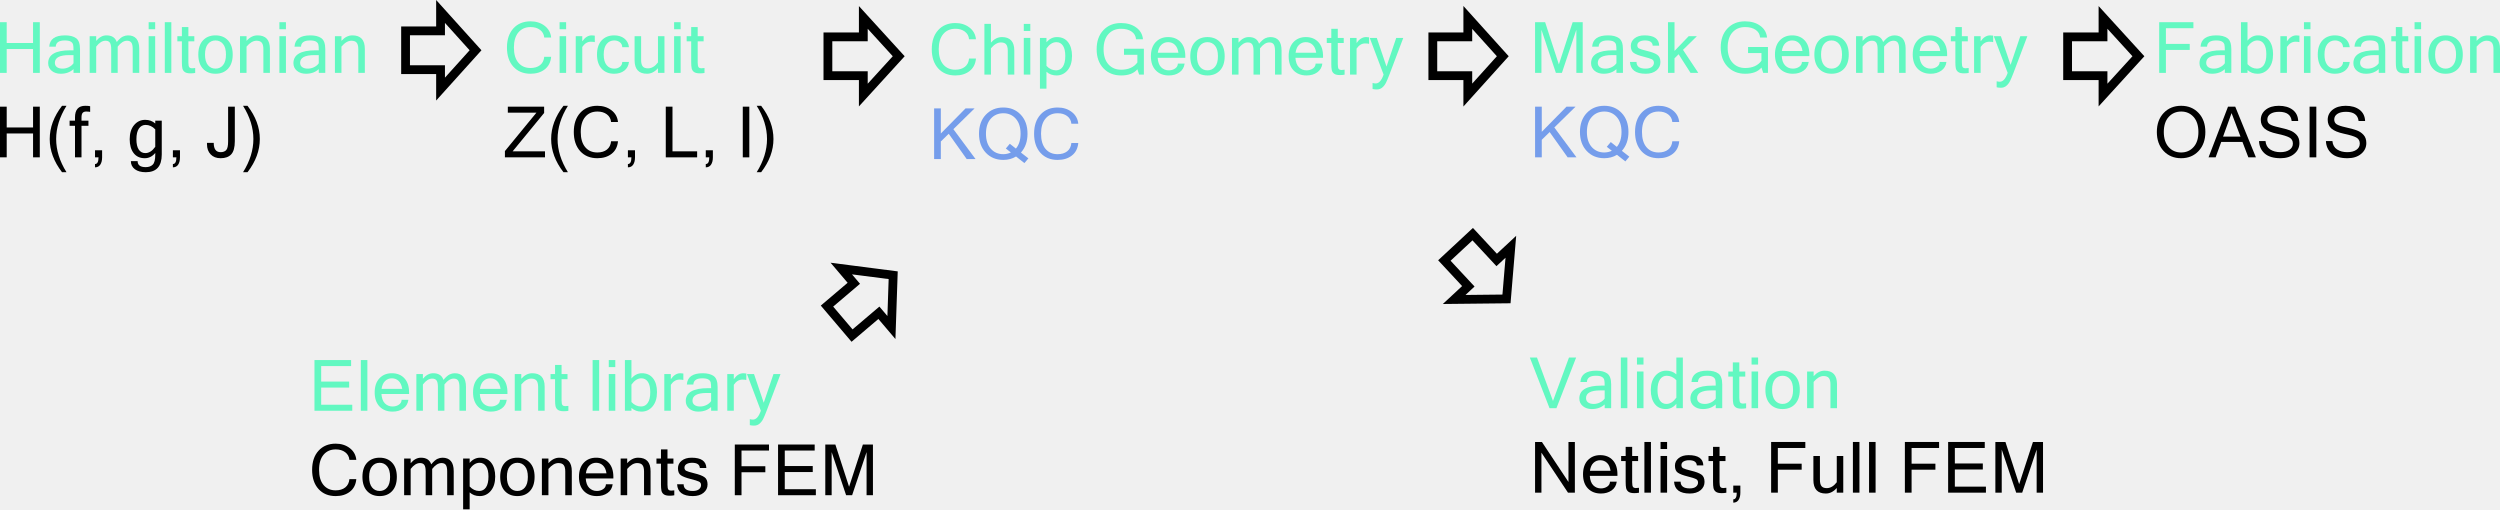
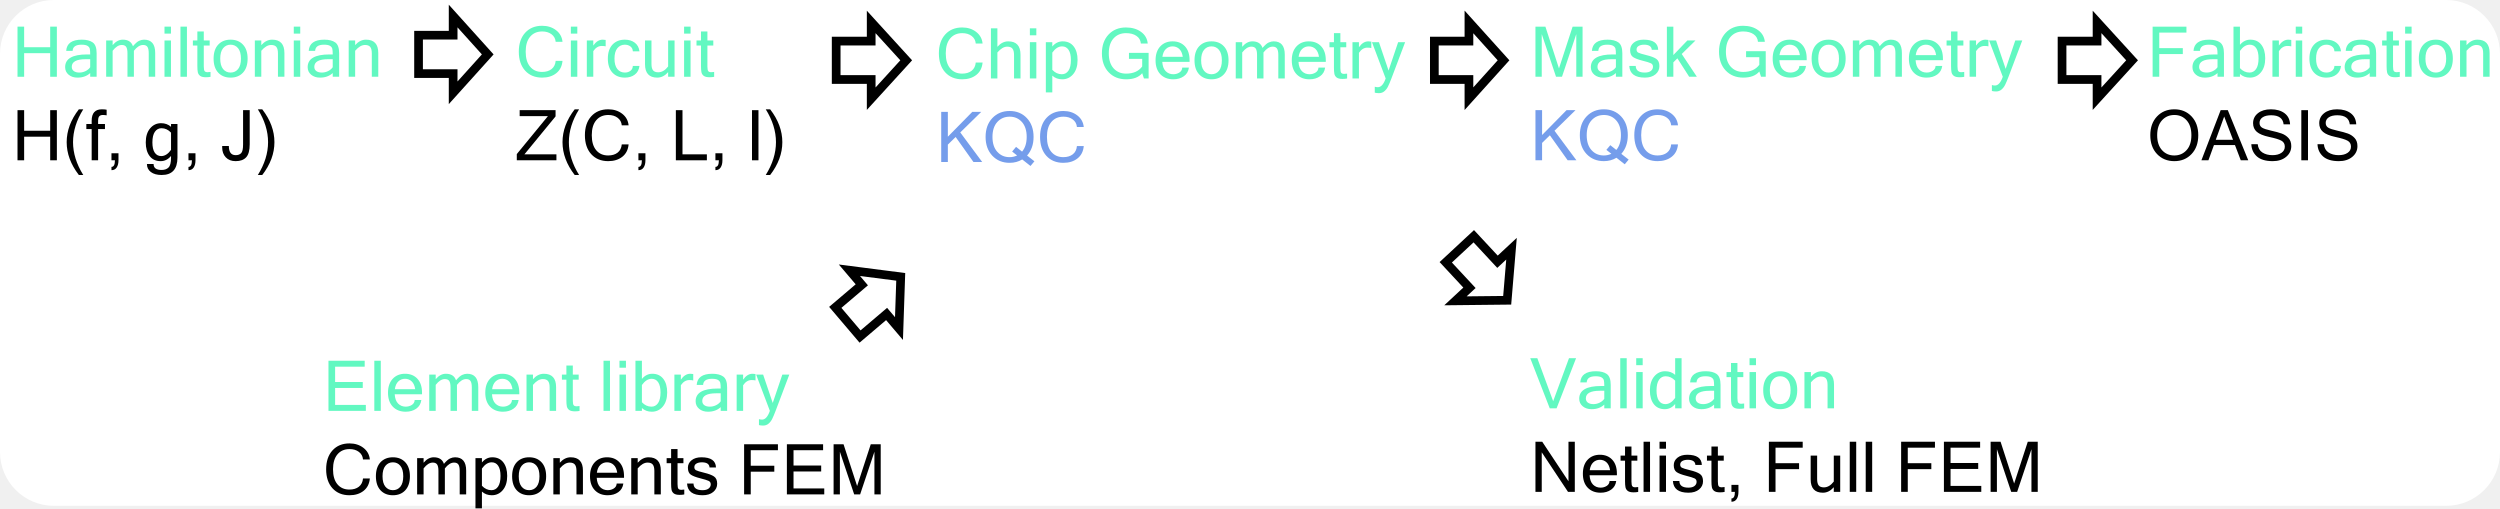
- <svg xmlns="http://www.w3.org/2000/svg" width="775.268mm" height="157.946mm" viewBox="0 0 775.268 157.946" version="1.1" id="svg5">
+ <svg xmlns="http://www.w3.org/2000/svg" width="784.013mm" height="159.417mm" viewBox="0 0 784.013 159.417" version="1.1" id="svg5">
  <defs id="defs2">
    <clipPath id="clip0">
      <rect x="697" y="993" width="3040" height="670" id="rect9" />
    </clipPath>
  </defs>
-   <g id="layer1" transform="translate(289.7356,-61.05921)">
+   <g id="layer1" transform="translate(295.2257,-59.58749)">
+     <rect style="fill:#ffffff;stroke:#ffffff;stroke-width:0.504" id="rect996" width="783.509" height="158.126" x="-294.974" y="59.839" ry="16.646" />
    <g style="overflow:hidden" id="g83" transform="matrix(0.2645833,0,0,0.2645833,-304.7233,55.35067)">
      <g clip-path="url(#clip0)" transform="translate(-697,-993)" id="g54">
        <g aria-label="HamiltonianH(f, g, J)CircuitZ(C, L, l)Chip GeometryKQCMask GeometryKQCFabricationOASISValidationNetlist, Full FEMElement libraryComponents FEM" transform="translate(747,1100)" id="text40" style="font-size:83px;font-family:'Microsoft Sans Serif', 'Microsoft Sans Serif_MSFontService', sans-serif;fill:#62f8c1">
          <path d="M 53.293,0 H 45.391 V -27.964 H 14.509 V 0 H 6.646 v -59.413 h 7.862 v 24.397 h 30.882 v -24.397 h 7.903 z" id="path85" />
          <path d="m 92.808,-11.307 v -9.524 H 87.58 q -16.616,0 -16.616,9.038 0,3.283 2.432,5.066 2.432,1.743 6.565,1.743 3.769,0 7.295,-1.702 3.526,-1.702 5.552,-4.62 z m 0,6.89 q -5.836,5.431 -15.036,5.431 -6.403,0 -10.537,-3.445 -4.134,-3.485 -4.134,-8.957 0,-15.076 25.978,-15.076 h 3.729 q 0,-4.62 -0.486,-6.687 -0.486,-2.107 -2.715,-3.485 -2.229,-1.378 -7.092,-1.378 -10.213,0 -10.537,7.295 h -7.619 q 0.851,-13.252 18.562,-13.252 8.268,0 12.888,3.283 4.62,3.283 4.62,12.888 V 0 h -7.619 z" id="path87" />
          <path d="m 169.85,0 h -7.66 v -27.802 q 0,-5.35 -1.54,-7.619 -1.54,-2.27 -5.147,-2.27 -5.552,0 -10.902,6.89 V 0 h -7.619 v -27.802 q 0,-5.35 -1.54,-7.619 -1.54,-2.27 -5.188,-2.27 -5.552,0 -10.861,6.89 V 0 h -7.66 v -43 h 7.66 v 5.471 q 5.431,-6.444 12.037,-6.444 9.443,0 12.037,7.781 4.296,-5.066 7.295,-6.403 2.999,-1.378 5.876,-1.378 13.212,0 13.212,15.846 z" id="path89" />
          <path d="m 188.533,0 h -7.66 v -43 h 7.66 z m 0,-51.146 h -7.66 v -8.268 h 7.66 z" id="path91" />
          <path d="m 207.459,0 h -7.66 v -59.413 h 7.66 z" id="path93" />
          <path d="m 235.423,0.081 q -2.513,0.486 -5.471,0.486 -4.701,0 -6.89,-1.662 -2.188,-1.702 -2.715,-4.336 -0.527,-2.634 -0.527,-7.173 v -24.397 h -5.309 v -5.998 h 5.309 V -53.699 h 7.619 v 10.699 h 6.971 v 5.998 h -6.971 v 24.803 q 0,4.417 1.094,5.633 1.135,1.175 3.08,1.175 1.986,0 3.81,-0.324 z" id="path95" />
          <path d="m 259.213,-43.972 q 9.2,0 14.671,5.876 5.512,5.876 5.512,16.616 0,10.699 -5.512,16.616 -5.471,5.876 -14.671,5.876 -9.159,0 -14.671,-5.876 -5.471,-5.917 -5.471,-16.616 0,-10.74 5.471,-16.616 5.512,-5.876 14.671,-5.876 z m 0,38.987 q 5.471,0 8.875,-4.134 3.404,-4.174 3.404,-12.361 0,-8.227 -3.404,-12.361 -3.404,-4.174 -8.875,-4.174 -5.471,0 -8.875,4.174 -3.404,4.134 -3.404,12.361 0,8.187 3.404,12.361 3.404,4.134 8.875,4.134 z" id="path97" />
          <path d="m 295.606,-37.528 q 5.714,-6.444 12.847,-6.444 14.549,0 14.549,15.846 V 0 h -7.66 v -27.802 q 0,-5.269 -1.905,-7.579 -1.864,-2.31 -6.16,-2.31 -5.836,0 -11.672,6.89 V 0 h -7.66 v -43 h 7.66 z" id="path99" />
          <path d="m 341.767,0 h -7.66 v -43 h 7.66 z m 0,-51.146 h -7.66 v -8.268 h 7.66 z" id="path101" />
          <path d="m 380.268,-11.307 v -9.524 h -5.228 q -16.616,0 -16.616,9.038 0,3.283 2.432,5.066 2.432,1.743 6.565,1.743 3.769,0 7.295,-1.702 3.526,-1.702 5.552,-4.62 z m 0,6.89 q -5.836,5.431 -15.036,5.431 -6.403,0 -10.537,-3.445 -4.134,-3.485 -4.134,-8.957 0,-15.076 25.978,-15.076 h 3.729 q 0,-4.62 -0.486,-6.687 -0.486,-2.107 -2.715,-3.485 -2.229,-1.378 -7.092,-1.378 -10.213,0 -10.537,7.295 h -7.619 q 0.851,-13.252 18.562,-13.252 8.268,0 12.888,3.283 4.62,3.283 4.62,12.888 V 0 h -7.619 z" id="path103" />
          <path d="m 406.854,-37.528 q 5.714,-6.444 12.847,-6.444 14.549,0 14.549,15.846 V 0 h -7.66 v -27.802 q 0,-5.269 -1.905,-7.579 -1.864,-2.31 -6.16,-2.31 -5.836,0 -11.672,6.89 V 0 h -7.66 v -43 h 7.66 z" id="path105" />
          <path d="M 53.293,99 H 45.391 V 71.036 H 14.509 V 99 H 6.646 V 39.587 H 14.509 V 63.984 H 45.391 V 39.587 h 7.903 z" style="fill:#000000" id="path107" />
          <path d="M 84.581,116.427 H 79.353 Q 64.925,97.703 64.925,77.521 q 0,-20.223 14.428,-38.947 h 5.228 q -12.118,19.413 -12.118,38.947 0,19.494 12.118,38.906 z" style="fill:#000000" id="path109" />
          <path d="M 102.169,61.999 V 99 H 94.55 V 61.999 h -6.322 v -5.998 h 6.322 v -3.81 q 0,-13.617 12.037,-13.617 3.688,0 5.714,0.486 v 6.646 q -2.27,-0.405 -4.62,-0.405 -2.796,0 -4.174,1.581 -1.337,1.54 -1.337,5.39 v 3.729 h 8.146 v 5.998 z" style="fill:#000000" id="path111" />
          <path d="m 126.324,99 q 0,5.309 -2.107,8.511 -2.107,3.202 -6.201,3.202 v -3.891 q 4.093,0 4.093,-7.822 h -4.093 v -8.308 h 8.308 z" style="fill:#000000" id="path113" />
          <path d="M 133.7,99 Z" style="fill:#000000" id="path115" />
          <path d="m 196.233,95.677 q 0,20.75 -18.724,20.75 -8.105,0 -12.807,-3.526 -4.661,-3.526 -4.661,-9.483 h 7.903 q 0,7.052 9.483,7.052 5.35,0 8.268,-2.958 2.918,-2.918 2.918,-11.51 v -2.148 q -5.106,6.16 -12.28,6.16 -8.43,0 -13.05,-5.998 -4.62,-5.998 -4.62,-16.17 0,-10.537 5.147,-16.657 5.188,-6.16 13.009,-6.16 6.971,0 11.793,4.296 v -3.323 h 7.619 z M 188.614,86.639 V 66.213 q -4.944,-5.228 -11.307,-5.228 -4.904,0 -7.862,4.255 -2.918,4.215 -2.918,12.604 0,7.943 2.756,12.077 2.796,4.093 7.7,4.093 6.403,0 11.631,-7.376 z" style="fill:#000000" id="path117" />
          <path d="m 217.591,99 q 0,5.309 -2.107,8.511 -2.107,3.202 -6.201,3.202 v -3.891 q 4.093,0 4.093,-7.822 h -4.093 v -8.308 h 8.308 z" style="fill:#000000" id="path119" />
          <path d="M 224.967,99 Z" style="fill:#000000" id="path121" />
          <path d="m 281.868,79.993 q 0,10.902 -4.215,15.481 -4.215,4.539 -12.442,4.539 -7.376,0 -11.672,-4.499 -4.296,-4.499 -4.296,-11.875 V 82.06 h 7.903 q 0,10.861 8.065,10.861 4.255,0 6.525,-2.391 2.27,-2.391 2.27,-10.132 V 39.587 h 7.862 z" style="fill:#000000" id="path123" />
          <path d="m 296.741,38.574 q 14.428,18.724 14.428,38.947 0,20.183 -14.428,38.906 h -5.228 q 12.118,-19.413 12.118,-38.906 0,-19.534 -12.118,-38.947 z" style="fill:#000000" id="path125" />
          <path d="m 628.472,1.013 q -12.604,0 -20.142,-8.268 -7.498,-8.308 -7.498,-22.452 0,-14.144 7.498,-22.412 7.538,-8.308 20.142,-8.308 9.686,0 16.495,5.228 6.809,5.228 7.66,13.779 h -8.105 q -0.486,-5.633 -4.904,-8.957 -4.377,-3.323 -11.064,-3.323 -9.038,0 -14.306,6.241 -5.269,6.201 -5.269,17.751 0,11.51 5.228,17.751 5.228,6.241 14.185,6.241 6.971,0 11.267,-3.404 4.296,-3.404 4.863,-9.727 h 8.105 q -0.851,9.483 -7.457,14.671 -6.606,5.188 -16.697,5.188 z" id="path127" />
          <path d="m 670.175,0 h -7.66 v -43 h 7.66 z m 0,-51.146 h -7.66 v -8.268 h 7.66 z" id="path129" />
          <path d="m 703.772,-36.029 q -1.621,-0.486 -4.661,-0.486 -5.836,0 -10.01,6.12 V 0 h -7.66 v -43 h 7.66 v 5.998 q 4.823,-6.971 11.186,-6.971 1.621,0 3.485,0.324 z" id="path131" />
          <path d="m 726.508,1.013 q -9.159,0 -14.671,-5.876 -5.471,-5.917 -5.471,-16.616 0,-10.74 5.471,-16.616 5.512,-5.876 14.671,-5.876 7.052,0 11.753,3.566 4.742,3.566 5.593,10.294 h -7.862 q -0.162,-3.85 -2.918,-5.876 -2.715,-2.026 -6.565,-2.026 -5.471,0 -8.875,4.174 -3.404,4.134 -3.404,12.361 0,8.187 3.404,12.361 3.404,4.134 8.875,4.134 3.85,0 6.565,-2.026 2.756,-2.026 2.918,-5.836 h 7.862 q -0.851,6.728 -5.593,10.294 -4.701,3.566 -11.753,3.566 z" id="path133" />
          <path d="m 777.816,-5.471 q -5.714,6.484 -12.847,6.484 -14.549,0 -14.549,-15.887 v -28.126 h 7.66 v 27.802 q 0,5.269 1.864,7.579 1.864,2.31 6.16,2.31 6.403,0 11.712,-6.89 v -30.801 h 7.619 V 0 h -7.619 z" id="path135" />
          <path d="m 804.401,0 h -7.66 v -43 h 7.66 z m 0,-51.146 h -7.66 v -8.268 h 7.66 z" id="path137" />
          <path d="m 832.365,0.081 q -2.513,0.486 -5.471,0.486 -4.701,0 -6.89,-1.662 -2.188,-1.702 -2.715,-4.336 -0.527,-2.634 -0.527,-7.173 v -24.397 h -5.309 v -5.998 h 5.309 V -53.699 h 7.619 v 10.699 h 6.971 v 5.998 h -6.971 v 24.803 q 0,4.417 1.094,5.633 1.135,1.175 3.08,1.175 1.986,0 3.81,-0.324 z" id="path139" />
          <path d="m 645.413,99 h -46.971 v -7.376 l 36.92,-44.985 h -33.516 v -7.052 h 42.554 v 7.376 l -36.92,44.985 h 37.934 z" style="fill:#000000" id="path141" />
          <path d="m 672.282,116.427 h -5.228 q -14.428,-18.724 -14.428,-38.906 0,-20.223 14.428,-38.947 h 5.228 q -12.118,19.413 -12.118,38.947 0,19.494 12.118,38.906 z" style="fill:#000000" id="path143" />
          <path d="m 706.812,100.013 q -12.604,0 -20.142,-8.268 Q 679.172,83.438 679.172,69.293 q 0,-14.144 7.498,-22.412 7.538,-8.308 20.142,-8.308 9.686,0 16.495,5.228 6.809,5.228 7.66,13.779 h -8.105 q -0.486,-5.633 -4.904,-8.957 -4.377,-3.323 -11.064,-3.323 -9.038,0 -14.306,6.241 -5.269,6.201 -5.269,17.751 0,11.51 5.228,17.751 5.228,6.241 14.185,6.241 6.971,0 11.267,-3.404 4.296,-3.404 4.863,-9.727 h 8.105 q -0.851,9.483 -7.457,14.671 -6.606,5.187 -16.697,5.187 z" style="fill:#000000" id="path145" />
          <path d="m 750.905,99 q 0,5.309 -2.107,8.511 -2.107,3.202 -6.201,3.202 v -3.891 q 4.093,0 4.093,-7.822 h -4.093 v -8.308 h 8.308 z" style="fill:#000000" id="path147" />
          <path d="M 758.281,99 Z" style="fill:#000000" id="path149" />
          <path d="m 823.733,99 h -36.758 V 39.587 h 7.862 v 52.361 h 28.896 z" style="fill:#000000" id="path151" />
          <path d="m 842.173,99 q 0,5.309 -2.107,8.511 -2.107,3.202 -6.201,3.202 v -3.891 q 4.093,0 4.093,-7.822 h -4.093 v -8.308 h 8.308 z" style="fill:#000000" id="path153" />
          <path d="M 849.549,99 Z" style="fill:#000000" id="path155" />
          <path d="m 884.889,99 h -7.66 V 39.587 h 7.66 z" style="fill:#000000" id="path157" />
          <path d="m 898.749,38.574 q 14.428,18.724 14.428,38.947 0,20.183 -14.428,38.906 h -5.228 q 12.118,-19.413 12.118,-38.906 0,-19.534 -12.118,-38.947 z" style="fill:#000000" id="path159" />
          <path d="m 1126.38,3.013 q -12.604,0 -20.142,-8.268 -7.498,-8.308 -7.498,-22.452 0,-14.144 7.498,-22.412 7.538,-8.308 20.142,-8.308 9.686,0 16.495,5.228 6.809,5.228 7.66,13.779 h -8.105 q -0.486,-5.633 -4.904,-8.957 -4.377,-3.323 -11.064,-3.323 -9.038,0 -14.306,6.241 -5.269,6.201 -5.269,17.751 0,11.51 5.228,17.751 5.228,6.241 14.185,6.241 6.971,0 11.267,-3.404 4.296,-3.404 4.863,-9.727 h 8.105 q -0.851,9.483 -7.457,14.671 -6.606,5.188 -16.697,5.188 z" id="path161" />
          <path d="m 1168.083,-35.528 q 5.714,-6.444 12.847,-6.444 14.549,0 14.549,15.846 V 2 h -7.66 v -27.802 q 0,-5.269 -1.905,-7.579 -1.864,-2.31 -6.16,-2.31 -5.836,0 -11.672,6.89 V 2 h -7.66 v -59.413 h 7.66 z" id="path163" />
          <path d="m 1214.244,2 h -7.66 v -43 h 7.66 z m 0,-51.146 h -7.66 v -8.268 h 7.66 z" id="path165" />
          <path d="m 1233.17,-35.853 q 5.106,-6.12 12.28,-6.12 8.43,0 13.05,5.998 4.62,5.958 4.62,16.13 0,10.578 -5.188,16.738 -5.147,6.12 -13.009,6.12 -6.971,0 -11.753,-4.336 V 18.535 h -7.66 v -59.535 h 7.66 z m 0,27.64 q 4.904,5.228 11.267,5.228 4.944,0 7.862,-4.215 2.918,-4.255 2.918,-12.645 0,-7.943 -2.756,-12.037 -2.756,-4.134 -7.7,-4.134 -6.363,0 -11.591,7.376 z" id="path167" />
          <path d="M 1266.037,2 Z" id="path169" />
          <path d="m 1320.709,3.013 q -12.807,0 -20.791,-8.389 -7.943,-8.389 -7.943,-22.331 0,-13.982 7.862,-22.331 7.862,-8.389 20.628,-8.389 10.74,0 17.832,5.188 7.133,5.147 7.984,13.82 h -8.146 q -0.486,-5.755 -5.188,-8.997 -4.701,-3.283 -12.401,-3.283 -9.2,0 -14.833,6.282 -5.593,6.282 -5.593,17.71 0,11.388 5.674,17.71 5.674,6.282 14.833,6.282 12.847,0 19.088,-8.47 v -9.038 h -15.684 v -7.092 h 23.303 V 2 h -5.552 l -2.067,-6.241 q -6.039,7.254 -19.007,7.254 z" id="path171" />
          <path d="m 1376.555,3.013 q -9.483,0 -15.238,-5.917 -5.755,-5.958 -5.755,-16.576 0,-10.537 5.552,-16.495 5.593,-5.998 14.59,-5.998 9.2,0 14.671,5.876 5.512,5.876 5.512,16.616 v 1.824 h -32.381 q 0.486,7.457 4.093,11.064 3.647,3.607 8.957,3.607 4.012,0 7.214,-2.026 3.242,-2.067 3.404,-5.836 h 7.903 q -0.892,6.646 -6.038,10.253 -5.106,3.607 -12.482,3.607 z m 11.267,-26.667 q -0.932,-6.201 -4.174,-9.281 -3.242,-3.08 -7.943,-3.08 -4.58,0 -7.862,3.08 -3.283,3.04 -4.174,9.281 z" id="path173" />
          <path d="m 1421.865,-41.972 q 9.2,0 14.671,5.876 5.512,5.876 5.512,16.616 0,10.699 -5.512,16.616 -5.471,5.876 -14.671,5.876 -9.159,0 -14.671,-5.876 -5.471,-5.917 -5.471,-16.616 0,-10.74 5.471,-16.616 5.512,-5.876 14.671,-5.876 z m 0,38.987 q 5.471,0 8.876,-4.134 3.404,-4.174 3.404,-12.361 0,-8.227 -3.404,-12.361 -3.404,-4.174 -8.876,-4.174 -5.471,0 -8.876,4.174 -3.404,4.134 -3.404,12.361 0,8.187 3.404,12.361 3.404,4.134 8.876,4.134 z" id="path175" />
          <path d="m 1508.715,2 h -7.66 v -27.802 q 0,-5.35 -1.54,-7.619 -1.54,-2.27 -5.147,-2.27 -5.552,0 -10.902,6.89 V 2 h -7.619 v -27.802 q 0,-5.35 -1.54,-7.619 -1.54,-2.27 -5.188,-2.27 -5.552,0 -10.861,6.89 V 2 h -7.66 v -43 h 7.66 v 5.471 q 5.431,-6.444 12.037,-6.444 9.443,0 12.037,7.781 4.296,-5.066 7.295,-6.403 2.999,-1.378 5.877,-1.378 13.212,0 13.212,15.846 z" id="path177" />
          <path d="m 1538.016,3.013 q -9.483,0 -15.238,-5.917 -5.755,-5.958 -5.755,-16.576 0,-10.537 5.552,-16.495 5.593,-5.998 14.59,-5.998 9.2,0 14.671,5.876 5.512,5.876 5.512,16.616 v 1.824 h -32.381 q 0.486,7.457 4.093,11.064 3.647,3.607 8.957,3.607 4.012,0 7.214,-2.026 3.242,-2.067 3.404,-5.836 h 7.903 q -0.892,6.646 -6.039,10.253 -5.106,3.607 -12.482,3.607 z m 11.267,-26.667 q -0.932,-6.201 -4.174,-9.281 -3.242,-3.08 -7.943,-3.08 -4.58,0 -7.862,3.08 -3.283,3.04 -4.174,9.281 z" id="path179" />
          <path d="m 1582.597,2.081 q -2.513,0.486 -5.471,0.486 -4.701,0 -6.89,-1.662 -2.188,-1.702 -2.715,-4.336 -0.527,-2.634 -0.527,-7.173 v -24.397 h -5.309 v -5.998 h 5.309 V -51.699 h 7.619 v 10.699 h 6.971 v 5.998 h -6.971 v 24.803 q 0,4.417 1.094,5.633 1.135,1.175 3.08,1.175 1.986,0 3.81,-0.324 z" id="path181" />
          <path d="m 1611.29,-34.029 q -1.621,-0.486 -4.661,-0.486 -5.836,0 -10.01,6.12 V 2 h -7.66 v -43 h 7.66 v 5.998 q 4.823,-6.971 11.186,-6.971 1.621,0 3.485,0.324 z" id="path183" />
          <path d="m 1619.031,12.375 q 5.674,0 9.281,-10.375 l -16.252,-43 h 8.268 l 11.388,33.638 11.388,-33.638 h 8.268 L 1635.12,2 q -2.351,6.16 -4.012,9.483 -1.621,3.364 -4.296,5.633 -2.634,2.31 -6.484,2.31 -2.877,0 -4.944,-0.567 v -7.052 q 1.783,0.567 3.647,0.567 z" id="path185" />
          <path d="m 1150.048,101 h -10.375 l -21.074,-29.625 -9.24,9.038 V 101 h -7.862 V 41.587 h 7.862 v 29.463 l 28.977,-29.463 h 10.618 l -24.884,24.397 z" style="font-weight:700;fill:#759deb" id="path187" />
          <path d="m 1211.974,100.189 -4.661,5.552 -9.808,-7.741 q -6.606,4.012 -14.914,4.012 -12.523,0 -20.507,-8.43 -7.984,-8.47 -7.984,-22.29 0,-13.86 7.984,-22.29 7.984,-8.43 20.507,-8.43 12.482,0 20.426,8.43 7.943,8.43 7.943,22.29 0,13.455 -7.7,22.087 z m -14.63,-11.469 q 5.471,-6.484 5.471,-17.427 0,-11.348 -5.674,-17.67 -5.674,-6.322 -14.468,-6.322 -8.957,0 -14.711,6.322 -5.714,6.322 -5.714,17.67 0,11.307 5.714,17.67 5.714,6.322 14.549,6.322 4.701,0 8.957,-1.986 l -5.917,-4.661 4.661,-5.552 z" style="font-weight:700;fill:#759deb" id="path189" />
          <path d="m 1246.301,102.013 q -12.604,0 -20.142,-8.268 -7.498,-8.308 -7.498,-22.452 0,-14.144 7.498,-22.412 7.538,-8.308 20.142,-8.308 9.686,0 16.495,5.228 6.809,5.228 7.66,13.779 h -8.105 q -0.486,-5.633 -4.904,-8.957 -4.377,-3.323 -11.064,-3.323 -9.038,0 -14.306,6.241 -5.269,6.201 -5.269,17.751 0,11.51 5.228,17.751 5.228,6.241 14.185,6.241 6.971,0 11.267,-3.404 4.296,-3.404 4.863,-9.727 h 8.105 q -0.851,9.483 -7.457,14.671 -6.606,5.187 -16.697,5.187 z" style="font-weight:700;fill:#759deb" id="path191" />
          <path d="m 1861.683,0 h -7.457 V -50.538 L 1837.286,0 h -7.052 l -16.94,-50.538 V 0 h -7.457 v -59.413 h 11.793 l 16.089,49.524 16.17,-49.524 h 11.793 z" id="path193" />
          <path d="m 1901.197,-11.307 v -9.524 h -5.228 q -16.616,0 -16.616,9.038 0,3.283 2.432,5.066 2.432,1.743 6.565,1.743 3.769,0 7.295,-1.702 3.526,-1.702 5.552,-4.62 z m 0,6.89 q -5.836,5.431 -15.036,5.431 -6.403,0 -10.537,-3.445 -4.134,-3.485 -4.134,-8.957 0,-15.076 25.978,-15.076 h 3.728 q 0,-4.62 -0.486,-6.687 -0.486,-2.107 -2.715,-3.485 -2.229,-1.378 -7.092,-1.378 -10.213,0 -10.537,7.295 h -7.619 q 0.851,-13.252 18.561,-13.252 8.268,0 12.888,3.283 4.62,3.283 4.62,12.888 V 0 h -7.619 z" id="path195" />
          <path d="m 1935.483,1.013 q -17.629,0 -18.44,-13.86 h 7.66 q 0.081,7.862 10.699,7.862 4.742,0 7.214,-1.945 2.513,-1.986 2.513,-4.944 0,-2.918 -2.432,-4.093 -2.432,-1.216 -10.051,-3.121 -7.579,-1.905 -11.104,-4.255 -3.485,-2.351 -3.485,-8.268 0,-5.35 4.337,-8.835 4.377,-3.526 11.672,-3.526 16.9,0 17.265,12.037 h -7.619 q -0.405,-6.079 -9.119,-6.079 -3.85,0 -6.403,1.459 -2.513,1.459 -2.513,4.255 0,2.513 1.945,3.647 1.945,1.094 9.727,2.999 7.822,1.864 11.591,4.377 3.809,2.513 3.809,8.673 0,5.876 -4.701,9.767 -4.661,3.85 -12.563,3.85 z" id="path197" />
          <path d="m 1997.166,0 h -9.119 l -13.982,-21.844 -4.782,4.742 V 0 h -7.66 v -59.413 h 7.66 v 33.678 l 16.576,-17.265 h 9.646 l -16.292,16.008 z" id="path199" />
          <path d="M 1997.49,0 Z" id="path201" />
          <path d="m 2052.162,1.013 q -12.807,0 -20.791,-8.389 -7.943,-8.389 -7.943,-22.331 0,-13.982 7.862,-22.331 7.862,-8.389 20.628,-8.389 10.74,0 17.832,5.188 7.133,5.147 7.984,13.82 h -8.146 q -0.486,-5.755 -5.188,-8.997 -4.701,-3.283 -12.401,-3.283 -9.2,0 -14.833,6.282 -5.593,6.282 -5.593,17.71 0,11.388 5.674,17.71 5.674,6.282 14.833,6.282 12.847,0 19.088,-8.47 v -9.038 h -15.684 v -7.092 h 23.303 V 0 h -5.552 l -2.067,-6.241 q -6.038,7.254 -19.007,7.254 z" id="path203" />
          <path d="m 2108.008,1.013 q -9.483,0 -15.238,-5.917 -5.755,-5.958 -5.755,-16.576 0,-10.537 5.552,-16.495 5.593,-5.998 14.59,-5.998 9.2,0 14.671,5.876 5.512,5.876 5.512,16.616 v 1.824 h -32.381 q 0.486,7.457 4.093,11.064 3.647,3.607 8.957,3.607 4.012,0 7.214,-2.026 3.242,-2.067 3.404,-5.836 h 7.903 q -0.892,6.646 -6.039,10.253 -5.106,3.607 -12.482,3.607 z m 11.267,-26.667 q -0.932,-6.201 -4.174,-9.281 -3.242,-3.08 -7.943,-3.08 -4.58,0 -7.862,3.08 -3.283,3.04 -4.174,9.281 z" id="path205" />
          <path d="m 2153.318,-43.972 q 9.2,0 14.671,5.876 5.512,5.876 5.512,16.616 0,10.699 -5.512,16.616 -5.471,5.876 -14.671,5.876 -9.159,0 -14.671,-5.876 -5.471,-5.917 -5.471,-16.616 0,-10.74 5.471,-16.616 5.512,-5.876 14.671,-5.876 z m 0,38.987 q 5.471,0 8.876,-4.134 3.404,-4.174 3.404,-12.361 0,-8.227 -3.404,-12.361 -3.404,-4.174 -8.876,-4.174 -5.471,0 -8.876,4.174 -3.404,4.134 -3.404,12.361 0,8.187 3.404,12.361 3.404,4.134 8.876,4.134 z" id="path207" />
          <path d="m 2240.168,0 h -7.66 v -27.802 q 0,-5.35 -1.54,-7.619 -1.54,-2.27 -5.147,-2.27 -5.552,0 -10.902,6.89 V 0 h -7.619 v -27.802 q 0,-5.35 -1.54,-7.619 -1.54,-2.27 -5.188,-2.27 -5.552,0 -10.861,6.89 V 0 h -7.66 v -43 h 7.66 v 5.471 q 5.431,-6.444 12.037,-6.444 9.443,0 12.037,7.781 4.296,-5.066 7.295,-6.403 2.999,-1.378 5.877,-1.378 13.212,0 13.212,15.846 z" id="path209" />
          <path d="m 2269.469,1.013 q -9.483,0 -15.238,-5.917 -5.755,-5.958 -5.755,-16.576 0,-10.537 5.552,-16.495 5.593,-5.998 14.59,-5.998 9.2,0 14.671,5.876 5.512,5.876 5.512,16.616 v 1.824 h -32.381 q 0.486,7.457 4.093,11.064 3.647,3.607 8.957,3.607 4.012,0 7.214,-2.026 3.242,-2.067 3.404,-5.836 h 7.903 q -0.892,6.646 -6.038,10.253 -5.106,3.607 -12.482,3.607 z m 11.267,-26.667 q -0.932,-6.201 -4.174,-9.281 -3.242,-3.08 -7.943,-3.08 -4.58,0 -7.862,3.08 -3.283,3.04 -4.174,9.281 z" id="path211" />
          <path d="m 2314.049,0.081 q -2.513,0.486 -5.471,0.486 -4.701,0 -6.89,-1.662 -2.188,-1.702 -2.715,-4.336 -0.527,-2.634 -0.527,-7.173 v -24.397 h -5.309 v -5.998 h 5.309 V -53.699 h 7.619 v 10.699 h 6.971 v 5.998 h -6.971 v 24.803 q 0,4.417 1.094,5.633 1.135,1.175 3.08,1.175 1.986,0 3.81,-0.324 z" id="path213" />
          <path d="m 2342.743,-36.029 q -1.621,-0.486 -4.661,-0.486 -5.836,0 -10.01,6.12 V 0 h -7.66 v -43 h 7.66 v 5.998 q 4.823,-6.971 11.185,-6.971 1.621,0 3.485,0.324 z" id="path215" />
          <path d="m 2350.483,10.375 q 5.674,0 9.281,-10.375 l -16.252,-43 h 8.268 l 11.388,33.638 11.388,-33.638 h 8.268 L 2366.573,0 q -2.351,6.16 -4.012,9.483 -1.621,3.364 -4.296,5.633 -2.634,2.31 -6.484,2.31 -2.877,0 -4.944,-0.567 V 9.808 q 1.783,0.567 3.647,0.567 z" id="path217" />
          <path d="m 1854.388,99 h -10.375 l -21.074,-29.625 -9.24,9.038 V 99 h -7.862 V 39.587 h 7.862 v 29.463 l 28.977,-29.463 h 10.618 l -24.884,24.397 z" style="font-weight:700;fill:#759deb" id="path219" />
          <path d="m 1916.314,98.189 -4.661,5.552 -9.808,-7.741 q -6.606,4.012 -14.914,4.012 -12.523,0 -20.507,-8.43 -7.984,-8.47 -7.984,-22.29 0,-13.86 7.984,-22.29 7.984,-8.43 20.507,-8.43 12.482,0 20.426,8.43 7.943,8.43 7.943,22.29 0,13.455 -7.7,22.087 z m -14.63,-11.469 q 5.471,-6.484 5.471,-17.427 0,-11.348 -5.674,-17.67 -5.674,-6.322 -14.468,-6.322 -8.957,0 -14.711,6.322 -5.714,6.322 -5.714,17.67 0,11.307 5.714,17.67 5.714,6.322 14.549,6.322 4.701,0 8.957,-1.986 l -5.917,-4.661 4.661,-5.552 z" style="font-weight:700;fill:#759deb" id="path221" />
          <path d="m 1950.641,100.013 q -12.604,0 -20.142,-8.268 -7.497,-8.308 -7.497,-22.452 0,-14.144 7.497,-22.412 7.538,-8.308 20.142,-8.308 9.686,0 16.495,5.228 6.809,5.228 7.66,13.779 h -8.105 q -0.486,-5.633 -4.904,-8.957 -4.377,-3.323 -11.064,-3.323 -9.038,0 -14.306,6.241 -5.269,6.201 -5.269,17.751 0,11.51 5.228,17.751 5.228,6.241 14.185,6.241 6.971,0 11.267,-3.404 4.296,-3.404 4.863,-9.727 h 8.105 q -0.851,9.483 -7.457,14.671 -6.606,5.187 -16.697,5.187 z" style="font-weight:700;fill:#759deb" id="path223" />
          <path d="m 2577.438,-52.361 h -32.219 v 18.399 h 27.923 v 7.052 h -27.923 V 0 h -7.862 v -59.413 h 40.082 z" id="path225" />
          <path d="m 2614.277,-11.307 v -9.524 h -5.228 q -16.616,0 -16.616,9.038 0,3.283 2.432,5.066 2.432,1.743 6.566,1.743 3.769,0 7.295,-1.702 3.526,-1.702 5.552,-4.62 z m 0,6.89 q -5.836,5.431 -15.036,5.431 -6.403,0 -10.537,-3.445 -4.134,-3.485 -4.134,-8.957 0,-15.076 25.978,-15.076 h 3.728 q 0,-4.62 -0.486,-6.687 -0.486,-2.107 -2.715,-3.485 -2.229,-1.378 -7.092,-1.378 -10.213,0 -10.537,7.295 h -7.619 q 0.851,-13.252 18.562,-13.252 8.268,0 12.888,3.283 4.62,3.283 4.62,12.888 V 0 h -7.619 z" id="path227" />
          <path d="m 2640.863,-37.853 q 5.106,-6.12 12.28,-6.12 8.43,0 13.05,5.998 4.62,5.958 4.62,16.13 0,10.578 -5.188,16.738 -5.147,6.12 -13.009,6.12 -6.971,0 -11.753,-4.336 V 0 h -7.66 v -59.413 h 7.66 z m 0,27.64 q 4.904,5.228 11.267,5.228 4.944,0 7.862,-4.215 2.918,-4.255 2.918,-12.645 0,-7.943 -2.756,-12.037 -2.756,-4.134 -7.7,-4.134 -6.363,0 -11.591,7.376 z" id="path229" />
          <path d="m 2701.695,-36.029 q -1.621,-0.486 -4.661,-0.486 -5.836,0 -10.01,6.12 V 0 h -7.66 v -43 h 7.66 v 5.998 q 4.823,-6.971 11.186,-6.971 1.621,0 3.485,0.324 z" id="path231" />
          <path d="m 2714.664,0 h -7.66 v -43 h 7.66 z m 0,-51.146 h -7.66 v -8.268 h 7.66 z" id="path233" />
          <path d="m 2743.357,1.013 q -9.159,0 -14.671,-5.876 -5.471,-5.917 -5.471,-16.616 0,-10.74 5.471,-16.616 5.512,-5.876 14.671,-5.876 7.052,0 11.753,3.566 4.742,3.566 5.593,10.294 h -7.862 q -0.162,-3.85 -2.918,-5.876 -2.715,-2.026 -6.566,-2.026 -5.471,0 -8.876,4.174 -3.404,4.134 -3.404,12.361 0,8.187 3.404,12.361 3.404,4.134 8.876,4.134 3.85,0 6.566,-2.026 2.756,-2.026 2.918,-5.836 h 7.862 q -0.851,6.728 -5.593,10.294 -4.701,3.566 -11.753,3.566 z" id="path235" />
          <path d="m 2794.665,-11.307 v -9.524 h -5.228 q -16.616,0 -16.616,9.038 0,3.283 2.432,5.066 2.432,1.743 6.565,1.743 3.769,0 7.295,-1.702 3.526,-1.702 5.552,-4.62 z m 0,6.89 q -5.836,5.431 -15.036,5.431 -6.403,0 -10.537,-3.445 -4.134,-3.485 -4.134,-8.957 0,-15.076 25.978,-15.076 h 3.729 q 0,-4.62 -0.486,-6.687 -0.486,-2.107 -2.715,-3.485 -2.229,-1.378 -7.092,-1.378 -10.213,0 -10.537,7.295 h -7.619 q 0.851,-13.252 18.561,-13.252 8.268,0 12.888,3.283 4.62,3.283 4.62,12.888 V 0 h -7.619 z" id="path237" />
          <path d="m 2830.288,0.081 q -2.513,0.486 -5.471,0.486 -4.701,0 -6.89,-1.662 -2.188,-1.702 -2.715,-4.336 -0.527,-2.634 -0.527,-7.173 v -24.397 h -5.309 v -5.998 h 5.309 V -53.699 h 7.619 v 10.699 h 6.971 v 5.998 h -6.971 v 24.803 q 0,4.417 1.094,5.633 1.135,1.175 3.08,1.175 1.986,0 3.81,-0.324 z" id="path239" />
          <path d="m 2844.311,0 h -7.66 v -43 h 7.66 z m 0,-51.146 h -7.66 v -8.268 h 7.66 z" id="path241" />
          <path d="m 2873.004,-43.972 q 9.2,0 14.671,5.876 5.512,5.876 5.512,16.616 0,10.699 -5.512,16.616 -5.471,5.876 -14.671,5.876 -9.159,0 -14.671,-5.876 -5.471,-5.917 -5.471,-16.616 0,-10.74 5.471,-16.616 5.512,-5.876 14.671,-5.876 z m 0,38.987 q 5.471,0 8.876,-4.134 3.404,-4.174 3.404,-12.361 0,-8.227 -3.404,-12.361 -3.404,-4.174 -8.876,-4.174 -5.471,0 -8.876,4.174 -3.404,4.134 -3.404,12.361 0,8.187 3.404,12.361 3.404,4.134 8.876,4.134 z" id="path243" />
          <path d="m 2909.398,-37.528 q 5.714,-6.444 12.847,-6.444 14.549,0 14.549,15.846 V 0 h -7.66 v -27.802 q 0,-5.269 -1.905,-7.579 -1.864,-2.31 -6.16,-2.31 -5.836,0 -11.672,6.89 V 0 h -7.66 v -43 h 7.66 z" id="path245" />
          <path d="m 2563.091,38.574 q 12.482,0 20.426,8.43 7.943,8.43 7.943,22.29 0,13.86 -7.943,22.29 -7.943,8.43 -20.426,8.43 -12.523,0 -20.507,-8.43 -7.984,-8.47 -7.984,-22.29 0,-13.86 7.984,-22.29 7.984,-8.43 20.507,-8.43 z m -0.081,54.712 q 8.916,0 14.59,-6.322 5.714,-6.322 5.714,-17.67 0,-11.348 -5.674,-17.67 -5.674,-6.322 -14.468,-6.322 -8.957,0 -14.711,6.322 -5.714,6.322 -5.714,17.67 0,11.307 5.714,17.67 5.714,6.322 14.549,6.322 z" style="fill:#000000" id="path247" />
          <path d="M 2632.636,74.684 2622.18,47.125 2612.21,74.684 Z M 2650.711,99 h -8.876 l -6.89,-18.075 h -24.884 L 2603.497,99 h -8.308 l 22.817,-59.413 h 8.47 z" style="fill:#000000" id="path249" />
          <path d="m 2679.689,100.013 q -12.563,0 -18.805,-5.633 -6.201,-5.633 -6.525,-14.468 h 7.579 q 0.608,6.646 5.512,9.848 4.944,3.161 11.915,3.161 6.606,0 10.618,-2.715 4.053,-2.715 4.053,-7.376 0,-4.904 -4.174,-7.133 -4.174,-2.229 -14.387,-4.377 -10.172,-2.188 -14.63,-6.039 -4.418,-3.85 -4.418,-10.253 0,-7.214 5.755,-11.834 5.795,-4.62 15.36,-4.62 10.051,0 16.211,4.661 6.16,4.661 6.525,13.171 h -7.66 q -1.175,-10.78 -14.752,-10.78 -6.565,0 -10.172,2.472 -3.607,2.472 -3.607,6.565 0,3.729 2.877,5.593 2.918,1.864 10.821,3.607 7.943,1.743 12.604,3.445 4.661,1.702 7.984,5.309 3.323,3.566 3.323,9.605 0,7.66 -6.12,12.726 -6.079,5.066 -15.887,5.066 z" style="fill:#000000" id="path251" />
          <path d="m 2721.513,99 h -7.903 V 39.587 h 7.903 z" style="fill:#000000" id="path253" />
          <path d="m 2758.109,100.013 q -12.563,0 -18.805,-5.633 -6.201,-5.633 -6.525,-14.468 h 7.579 q 0.608,6.646 5.512,9.848 4.944,3.161 11.915,3.161 6.606,0 10.618,-2.715 4.053,-2.715 4.053,-7.376 0,-4.904 -4.174,-7.133 -4.174,-2.229 -14.387,-4.377 -10.172,-2.188 -14.63,-6.039 -4.418,-3.85 -4.418,-10.253 0,-7.214 5.755,-11.834 5.795,-4.62 15.36,-4.62 10.051,0 16.211,4.661 6.16,4.661 6.525,13.171 h -7.66 q -1.175,-10.78 -14.752,-10.78 -6.566,0 -10.172,2.472 -3.607,2.472 -3.607,6.565 0,3.729 2.877,5.593 2.918,1.864 10.821,3.607 7.943,1.743 12.604,3.445 4.661,1.702 7.984,5.309 3.323,3.566 3.323,9.605 0,7.66 -6.12,12.726 -6.079,5.066 -15.887,5.066 z" style="fill:#000000" id="path255" />
          <path d="M 1853.983,333.587 1830.882,393 h -8.105 l -23.101,-59.413 h 8.389 l 18.764,50.943 18.764,-50.943 z" id="path257" />
          <path d="m 1887.418,381.693 v -9.524 h -5.228 q -16.616,0 -16.616,9.038 0,3.283 2.432,5.066 2.432,1.743 6.565,1.743 3.769,0 7.295,-1.702 3.526,-1.702 5.552,-4.62 z m 0,6.89 q -5.836,5.431 -15.036,5.431 -6.403,0 -10.537,-3.445 -4.134,-3.485 -4.134,-8.957 0,-15.076 25.978,-15.076 h 3.728 q 0,-4.62 -0.486,-6.687 -0.486,-2.107 -2.715,-3.485 -2.229,-1.378 -7.092,-1.378 -10.213,0 -10.537,7.295 h -7.619 q 0.851,-13.252 18.561,-13.252 8.268,0 12.888,3.283 4.62,3.283 4.62,12.888 V 393 h -7.619 z" id="path259" />
          <path d="m 1914.004,393 h -7.66 v -59.413 h 7.66 z" id="path261" />
          <path d="m 1932.93,393 h -7.66 v -43 h 7.66 z m 0,-51.146 h -7.66 v -8.268 h 7.66 z" id="path263" />
          <path d="m 1971.431,380.639 v -20.426 q -4.944,-5.228 -11.307,-5.228 -4.904,0 -7.862,4.255 -2.918,4.215 -2.918,12.604 0,7.943 2.756,12.077 2.796,4.093 7.7,4.093 6.403,0 11.631,-7.376 z m 0,7.214 q -5.106,6.16 -12.28,6.16 -8.43,0 -13.05,-5.998 -4.62,-5.998 -4.62,-16.17 0,-10.537 5.147,-16.657 5.188,-6.16 13.009,-6.16 6.971,0 11.793,4.296 v -19.737 h 7.619 V 393 h -7.619 z" id="path265" />
          <path d="m 2017.592,381.693 v -9.524 h -5.228 q -16.616,0 -16.616,9.038 0,3.283 2.432,5.066 2.432,1.743 6.565,1.743 3.769,0 7.295,-1.702 3.526,-1.702 5.552,-4.62 z m 0,6.89 q -5.836,5.431 -15.036,5.431 -6.403,0 -10.537,-3.445 -4.134,-3.485 -4.134,-8.957 0,-15.076 25.978,-15.076 h 3.728 q 0,-4.62 -0.486,-6.687 -0.486,-2.107 -2.715,-3.485 -2.229,-1.378 -7.092,-1.378 -10.213,0 -10.537,7.295 h -7.619 q 0.851,-13.252 18.561,-13.252 8.268,0 12.888,3.283 4.62,3.283 4.62,12.888 V 393 h -7.619 z" id="path267" />
          <path d="m 2053.215,393.081 q -2.513,0.486 -5.471,0.486 -4.701,0 -6.89,-1.662 -2.188,-1.702 -2.715,-4.336 -0.527,-2.634 -0.527,-7.173 v -24.397 h -5.309 v -5.998 h 5.309 v -10.699 h 7.619 v 10.699 h 6.971 v 5.998 h -6.971 v 24.803 q 0,4.417 1.094,5.633 1.135,1.175 3.08,1.175 1.986,0 3.809,-0.324 z" id="path269" />
          <path d="m 2067.238,393 h -7.66 v -43 h 7.66 z m 0,-51.146 h -7.66 v -8.268 h 7.66 z" id="path271" />
          <path d="m 2095.931,349.028 q 9.2,0 14.671,5.876 5.512,5.876 5.512,16.616 0,10.699 -5.512,16.616 -5.471,5.876 -14.671,5.876 -9.159,0 -14.671,-5.876 -5.471,-5.917 -5.471,-16.616 0,-10.74 5.471,-16.616 5.512,-5.876 14.671,-5.876 z m 0,38.987 q 5.471,0 8.875,-4.134 3.404,-4.174 3.404,-12.361 0,-8.227 -3.404,-12.361 -3.404,-4.174 -8.875,-4.174 -5.471,0 -8.876,4.174 -3.404,4.134 -3.404,12.361 0,8.187 3.404,12.361 3.404,4.134 8.876,4.134 z" id="path273" />
          <path d="m 2132.325,355.472 q 5.714,-6.444 12.847,-6.444 14.549,0 14.549,15.846 V 393 h -7.66 v -27.802 q 0,-5.269 -1.905,-7.579 -1.864,-2.31 -6.16,-2.31 -5.836,0 -11.672,6.89 V 393 h -7.66 v -43 h 7.66 z" id="path275" />
          <path d="m 1852.483,492 h -8.065 l -31.125,-46.89 V 492 h -7.457 v -59.413 h 8.024 l 31.125,46.89 v -46.89 h 7.498 z" style="fill:#000000" id="path277" />
          <path d="m 1883.041,493.013 q -9.483,0 -15.238,-5.917 -5.755,-5.958 -5.755,-16.576 0,-10.537 5.552,-16.495 5.593,-5.998 14.59,-5.998 9.2,0 14.671,5.876 5.512,5.876 5.512,16.616 v 1.824 h -32.381 q 0.486,7.457 4.093,11.064 3.647,3.607 8.957,3.607 4.012,0 7.214,-2.026 3.242,-2.067 3.404,-5.836 h 7.903 q -0.892,6.646 -6.039,10.253 -5.106,3.607 -12.482,3.607 z m 11.267,-26.667 q -0.932,-6.201 -4.174,-9.281 -3.242,-3.08 -7.943,-3.08 -4.58,0 -7.862,3.08 -3.283,3.04 -4.174,9.281 z" style="fill:#000000" id="path279" />
          <path d="m 1927.621,492.081 q -2.513,0.486 -5.471,0.486 -4.701,0 -6.89,-1.662 -2.188,-1.702 -2.715,-4.336 -0.527,-2.634 -0.527,-7.173 v -24.397 h -5.309 v -5.998 h 5.309 v -10.699 h 7.619 v 10.699 h 6.971 v 5.998 h -6.971 v 24.803 q 0,4.417 1.094,5.633 1.135,1.175 3.08,1.175 1.986,0 3.81,-0.324 z" style="fill:#000000" id="path281" />
          <path d="m 1941.644,492 h -7.66 v -59.413 h 7.66 z" style="fill:#000000" id="path283" />
          <path d="m 1960.57,492 h -7.66 v -43 h 7.66 z m 0,-51.146 h -7.66 v -8.268 h 7.66 z" style="fill:#000000" id="path285" />
          <path d="m 1987.196,493.013 q -17.629,0 -18.44,-13.86 h 7.66 q 0.081,7.862 10.699,7.862 4.742,0 7.214,-1.945 2.513,-1.986 2.513,-4.944 0,-2.918 -2.432,-4.093 -2.432,-1.216 -10.051,-3.121 -7.579,-1.905 -11.104,-4.255 -3.485,-2.351 -3.485,-8.268 0,-5.35 4.337,-8.835 4.377,-3.526 11.672,-3.526 16.9,0 17.265,12.037 h -7.619 q -0.405,-6.079 -9.119,-6.079 -3.85,0 -6.403,1.459 -2.513,1.459 -2.513,4.255 0,2.513 1.945,3.647 1.945,1.094 9.726,2.999 7.822,1.864 11.591,4.377 3.809,2.513 3.809,8.673 0,5.876 -4.701,9.767 -4.661,3.85 -12.563,3.85 z" style="fill:#000000" id="path287" />
          <path d="m 2030.034,492.081 q -2.513,0.486 -5.471,0.486 -4.701,0 -6.89,-1.662 -2.188,-1.702 -2.715,-4.336 -0.527,-2.634 -0.527,-7.173 v -24.397 h -5.309 v -5.998 h 5.309 v -10.699 h 7.619 v 10.699 h 6.971 v 5.998 h -6.971 v 24.803 q 0,4.417 1.094,5.633 1.135,1.175 3.08,1.175 1.986,0 3.81,-0.324 z" style="fill:#000000" id="path289" />
          <path d="m 2046.447,492 q 0,5.309 -2.107,8.511 -2.107,3.202 -6.201,3.202 v -3.891 q 4.093,0 4.093,-7.822 h -4.093 v -8.308 h 8.308 z" style="fill:#000000" id="path291" />
          <path d="M 2053.823,492 Z" style="fill:#000000" id="path293" />
          <path d="m 2122.598,439.639 h -32.219 v 18.399 h 27.923 v 7.052 h -27.923 V 492 h -7.862 v -59.413 h 40.081 z" style="fill:#000000" id="path295" />
          <path d="m 2159.438,486.529 q -5.714,6.484 -12.847,6.484 -14.549,0 -14.549,-15.887 v -28.126 h 7.66 v 27.802 q 0,5.269 1.864,7.579 1.864,2.31 6.16,2.31 6.403,0 11.712,-6.89 v -30.801 h 7.619 V 492 h -7.619 z" style="fill:#000000" id="path297" />
          <path d="m 2186.023,492 h -7.66 v -59.413 h 7.66 z" style="fill:#000000" id="path299" />
          <path d="m 2204.95,492 h -7.66 v -59.413 h 7.66 z" style="fill:#000000" id="path301" />
          <path d="M 2210.583,492 Z" style="fill:#000000" id="path303" />
          <path d="m 2279.358,439.639 h -32.219 v 18.399 h 27.923 v 7.052 h -27.923 V 492 h -7.862 v -59.413 h 40.081 z" style="fill:#000000" id="path305" />
          <path d="m 2334.273,492 h -44.296 v -59.413 h 42.918 v 7.052 h -35.056 v 18.156 h 32.787 v 7.052 h -32.787 v 20.102 h 36.434 z" style="fill:#000000" id="path307" />
          <path d="m 2401.183,492 h -7.457 V 441.462 L 2376.786,492 h -7.052 l -16.94,-50.538 V 492 h -7.457 v -59.413 h 11.793 l 16.089,49.524 16.17,-49.524 h 11.793 z" style="fill:#000000" id="path309" />
          <path d="m 419.525,396 h -44.296 v -59.413 h 42.918 v 7.052 h -35.056 v 18.156 h 32.787 v 7.052 h -32.787 v 20.102 h 36.434 z" id="path311" />
          <path d="m 437.235,396 h -7.66 v -59.413 h 7.66 z" id="path313" />
          <path d="m 466.78,397.013 q -9.483,0 -15.238,-5.917 -5.755,-5.958 -5.755,-16.576 0,-10.537 5.552,-16.495 5.593,-5.998 14.59,-5.998 9.2,0 14.671,5.876 5.512,5.876 5.512,16.616 v 1.824 h -32.381 q 0.486,7.457 4.093,11.064 3.647,3.607 8.957,3.607 4.012,0 7.214,-2.026 3.242,-2.067 3.404,-5.836 h 7.903 q -0.892,6.646 -6.039,10.253 -5.106,3.607 -12.482,3.607 z m 11.267,-26.667 q -0.932,-6.201 -4.174,-9.281 -3.242,-3.08 -7.943,-3.08 -4.58,0 -7.862,3.08 -3.283,3.04 -4.174,9.281 z" id="path315" />
          <path d="m 552.779,396 h -7.66 v -27.802 q 0,-5.35 -1.54,-7.619 -1.54,-2.27 -5.147,-2.27 -5.552,0 -10.902,6.89 V 396 h -7.619 v -27.802 q 0,-5.35 -1.54,-7.619 -1.54,-2.27 -5.188,-2.27 -5.552,0 -10.861,6.89 V 396 h -7.66 v -43 h 7.66 v 5.471 q 5.431,-6.444 12.037,-6.444 9.443,0 12.037,7.781 4.296,-5.066 7.295,-6.403 2.999,-1.378 5.876,-1.378 13.212,0 13.212,15.846 z" id="path317" />
          <path d="m 582.08,397.013 q -9.483,0 -15.238,-5.917 -5.755,-5.958 -5.755,-16.576 0,-10.537 5.552,-16.495 5.593,-5.998 14.59,-5.998 9.2,0 14.671,5.876 5.512,5.876 5.512,16.616 v 1.824 h -32.381 q 0.486,7.457 4.093,11.064 3.647,3.607 8.957,3.607 4.012,0 7.214,-2.026 3.242,-2.067 3.404,-5.836 h 7.903 q -0.892,6.646 -6.039,10.253 -5.106,3.607 -12.482,3.607 z m 11.267,-26.667 q -0.932,-6.201 -4.174,-9.281 -3.242,-3.08 -7.943,-3.08 -4.58,0 -7.862,3.08 -3.283,3.04 -4.174,9.281 z" id="path319" />
          <path d="m 617.623,358.472 q 5.714,-6.444 12.847,-6.444 14.549,0 14.549,15.846 V 396 h -7.66 v -27.802 q 0,-5.269 -1.905,-7.579 -1.864,-2.31 -6.16,-2.31 -5.836,0 -11.672,6.89 V 396 h -7.66 v -43 h 7.66 z" id="path321" />
          <path d="m 672.821,396.081 q -2.513,0.486 -5.471,0.486 -4.701,0 -6.89,-1.662 -2.188,-1.702 -2.715,-4.336 -0.527,-2.634 -0.527,-7.173 v -24.397 h -5.309 v -5.998 h 5.309 v -10.699 h 7.619 v 10.699 h 6.971 v 5.998 h -6.971 v 24.803 q 0,4.417 1.094,5.633 1.135,1.175 3.08,1.175 1.986,0 3.81,-0.324 z" id="path323" />
          <path d="M 673.55,396 Z" id="path325" />
          <path d="m 708.89,396 h -7.66 v -59.413 h 7.66 z" id="path327" />
          <path d="m 727.816,396 h -7.66 v -43 h 7.66 z m 0,-51.146 h -7.66 v -8.268 h 7.66 z" id="path329" />
          <path d="m 746.743,358.147 q 5.106,-6.12 12.28,-6.12 8.43,0 13.05,5.998 4.62,5.958 4.62,16.13 0,10.578 -5.188,16.738 -5.147,6.12 -13.009,6.12 -6.971,0 -11.753,-4.336 V 396 h -7.66 v -59.413 h 7.66 z m 0,27.64 q 4.904,5.228 11.267,5.228 4.944,0 7.862,-4.215 2.918,-4.255 2.918,-12.645 0,-7.943 -2.756,-12.037 -2.756,-4.134 -7.7,-4.134 -6.363,0 -11.591,7.376 z" id="path331" />
          <path d="m 807.574,359.971 q -1.621,-0.486 -4.661,-0.486 -5.836,0 -10.01,6.12 V 396 h -7.66 v -43 h 7.66 v 5.998 q 4.823,-6.971 11.186,-6.971 1.621,0 3.485,0.324 z" id="path333" />
          <path d="m 840.118,384.693 v -9.524 h -5.228 q -16.616,0 -16.616,9.038 0,3.283 2.432,5.066 2.432,1.743 6.565,1.743 3.769,0 7.295,-1.702 3.526,-1.702 5.552,-4.62 z m 0,6.89 q -5.836,5.431 -15.036,5.431 -6.403,0 -10.537,-3.445 -4.134,-3.485 -4.134,-8.957 0,-15.076 25.978,-15.076 h 3.729 q 0,-4.62 -0.486,-6.687 -0.486,-2.107 -2.715,-3.485 -2.229,-1.378 -7.092,-1.378 -10.213,0 -10.537,7.295 h -7.619 q 0.851,-13.252 18.562,-13.252 8.268,0 12.888,3.283 4.62,3.283 4.62,12.888 V 396 h -7.619 z" id="path335" />
          <path d="m 881.374,359.971 q -1.621,-0.486 -4.661,-0.486 -5.836,0 -10.01,6.12 V 396 h -7.66 v -43 h 7.66 v 5.998 q 4.823,-6.971 11.186,-6.971 1.621,0 3.485,0.324 z" id="path337" />
          <path d="m 889.115,406.375 q 5.674,0 9.281,-10.375 L 882.144,353 h 8.268 l 11.388,33.638 11.388,-33.638 h 8.268 L 905.205,396 q -2.351,6.16 -4.012,9.483 -1.621,3.364 -4.296,5.633 -2.634,2.31 -6.484,2.31 -2.877,0 -4.944,-0.567 v -7.052 q 1.783,0.567 3.647,0.567 z" id="path339" />
          <path d="m 400.112,496.013 q -12.604,0 -20.142,-8.268 -7.498,-8.308 -7.498,-22.452 0,-14.144 7.498,-22.412 7.538,-8.308 20.142,-8.308 9.686,0 16.495,5.228 6.809,5.228 7.66,13.779 h -8.105 q -0.486,-5.633 -4.904,-8.957 -4.377,-3.323 -11.064,-3.323 -9.038,0 -14.306,6.241 -5.269,6.201 -5.269,17.751 0,11.51 5.228,17.751 5.228,6.241 14.185,6.241 6.971,0 11.267,-3.404 4.296,-3.404 4.863,-9.727 h 8.105 q -0.851,9.483 -7.457,14.671 -6.606,5.188 -16.697,5.188 z" style="fill:#000000" id="path341" />
          <path d="m 451.582,451.028 q 9.2,0 14.671,5.876 5.512,5.876 5.512,16.616 0,10.699 -5.512,16.616 -5.471,5.876 -14.671,5.876 -9.159,0 -14.671,-5.876 -5.471,-5.917 -5.471,-16.616 0,-10.74 5.471,-16.616 5.512,-5.876 14.671,-5.876 z m 0,38.987 q 5.471,0 8.875,-4.134 3.404,-4.174 3.404,-12.361 0,-8.227 -3.404,-12.361 -3.404,-4.174 -8.875,-4.174 -5.471,0 -8.875,4.174 -3.404,4.134 -3.404,12.361 0,8.187 3.404,12.361 3.404,4.134 8.875,4.134 z" style="fill:#000000" id="path343" />
          <path d="m 538.432,495 h -7.66 v -27.802 q 0,-5.35 -1.54,-7.619 -1.54,-2.27 -5.147,-2.27 -5.552,0 -10.902,6.89 V 495 h -7.619 v -27.802 q 0,-5.35 -1.54,-7.619 -1.54,-2.27 -5.188,-2.27 -5.552,0 -10.861,6.89 V 495 h -7.66 v -43 h 7.66 v 5.471 q 5.431,-6.444 12.037,-6.444 9.443,0 12.037,7.781 4.296,-5.066 7.295,-6.403 2.999,-1.378 5.876,-1.378 13.212,0 13.212,15.846 z" style="fill:#000000" id="path345" />
          <path d="m 557.115,457.147 q 5.106,-6.12 12.28,-6.12 8.43,0 13.05,5.998 4.62,5.958 4.62,16.13 0,10.578 -5.188,16.738 -5.147,6.12 -13.009,6.12 -6.971,0 -11.753,-4.336 v 19.858 h -7.66 v -59.535 h 7.66 z m 0,27.64 q 4.904,5.228 11.267,5.228 4.944,0 7.862,-4.215 2.918,-4.255 2.918,-12.645 0,-7.943 -2.756,-12.037 -2.756,-4.134 -7.7,-4.134 -6.363,0 -11.591,7.376 z" style="fill:#000000" id="path347" />
          <path d="m 613.043,451.028 q 9.2,0 14.671,5.876 5.512,5.876 5.512,16.616 0,10.699 -5.512,16.616 -5.471,5.876 -14.671,5.876 -9.159,0 -14.671,-5.876 -5.471,-5.917 -5.471,-16.616 0,-10.74 5.471,-16.616 5.512,-5.876 14.671,-5.876 z m 0,38.987 q 5.471,0 8.875,-4.134 3.404,-4.174 3.404,-12.361 0,-8.227 -3.404,-12.361 -3.404,-4.174 -8.875,-4.174 -5.471,0 -8.875,4.174 -3.404,4.134 -3.404,12.361 0,8.187 3.404,12.361 3.404,4.134 8.875,4.134 z" style="fill:#000000" id="path349" />
          <path d="m 649.436,457.472 q 5.714,-6.444 12.847,-6.444 14.549,0 14.549,15.846 V 495 h -7.66 v -27.802 q 0,-5.269 -1.905,-7.579 -1.864,-2.31 -6.16,-2.31 -5.836,0 -11.672,6.89 V 495 h -7.66 v -43 h 7.66 z" style="fill:#000000" id="path351" />
          <path d="m 706.215,496.013 q -9.483,0 -15.238,-5.917 -5.755,-5.958 -5.755,-16.576 0,-10.537 5.552,-16.495 5.593,-5.998 14.59,-5.998 9.2,0 14.671,5.876 5.512,5.876 5.512,16.616 v 1.824 H 693.165 q 0.486,7.457 4.093,11.064 3.647,3.607 8.957,3.607 4.012,0 7.214,-2.026 3.242,-2.067 3.404,-5.836 h 7.903 q -0.892,6.646 -6.039,10.253 -5.106,3.607 -12.482,3.607 z m 11.267,-26.667 q -0.932,-6.201 -4.174,-9.281 -3.242,-3.08 -7.943,-3.08 -4.58,0 -7.862,3.08 -3.283,3.04 -4.174,9.281 z" style="fill:#000000" id="path353" />
          <path d="m 741.758,457.472 q 5.714,-6.444 12.847,-6.444 14.549,0 14.549,15.846 V 495 h -7.66 v -27.802 q 0,-5.269 -1.905,-7.579 -1.864,-2.31 -6.16,-2.31 -5.836,0 -11.672,6.89 V 495 h -7.66 v -43 h 7.66 z" style="fill:#000000" id="path355" />
          <path d="m 796.956,495.081 q -2.513,0.486 -5.471,0.486 -4.701,0 -6.89,-1.662 -2.188,-1.702 -2.715,-4.336 -0.527,-2.634 -0.527,-7.173 v -24.397 h -5.309 v -5.998 h 5.309 v -10.699 h 7.619 v 10.699 h 6.971 v 5.998 h -6.971 v 24.803 q 0,4.417 1.094,5.633 1.135,1.175 3.08,1.175 1.986,0 3.81,-0.324 z" style="fill:#000000" id="path357" />
          <path d="m 818.679,496.013 q -17.629,0 -18.44,-13.86 h 7.66 q 0.081,7.862 10.699,7.862 4.742,0 7.214,-1.945 2.513,-1.986 2.513,-4.944 0,-2.918 -2.432,-4.093 -2.432,-1.216 -10.051,-3.121 -7.579,-1.905 -11.104,-4.255 -3.485,-2.351 -3.485,-8.268 0,-5.35 4.336,-8.835 4.377,-3.526 11.672,-3.526 16.9,0 17.265,12.037 h -7.619 q -0.405,-6.079 -9.119,-6.079 -3.85,0 -6.403,1.459 -2.513,1.459 -2.513,4.255 0,2.513 1.945,3.647 1.945,1.094 9.727,2.999 7.822,1.864 11.591,4.377 3.81,2.513 3.81,8.673 0,5.876 -4.701,9.767 -4.661,3.85 -12.563,3.85 z" style="fill:#000000" id="path359" />
          <path d="M 839.186,495 Z" style="fill:#000000" id="path361" />
          <path d="m 907.96,442.639 h -32.219 v 18.399 h 27.923 v 7.052 H 875.741 V 495 h -7.862 v -59.413 h 40.082 z" style="fill:#000000" id="path363" />
          <path d="m 962.875,495 h -44.296 v -59.413 h 42.918 v 7.052 h -35.056 v 18.156 h 32.787 v 7.052 h -32.787 v 20.102 h 36.434 z" style="fill:#000000" id="path365" />
          <path d="m 1029.786,495 h -7.457 V 444.462 L 1005.388,495 h -7.052 L 981.396,444.462 V 495 h -7.457 v -59.413 h 11.793 l 16.089,49.524 16.171,-49.524 h 11.793 z" style="fill:#000000" id="path367" />
        </g>
        <path d="M 0,22.75 H 41.5 V 0 L 83,45.5 41.5,91 v -22.75 H 0 Z" stroke="#000000" stroke-width="10.312" stroke-miterlimit="8" fill="none" fill-rule="evenodd" transform="matrix(1,0,0,-1,1724,1126)" id="path42" />
        <path d="M 0,22.75 H 41 V 0 L 82,45.5 41,91 V 68.25 H 0 Z" stroke="#000000" stroke-width="10.312" stroke-miterlimit="8" fill="none" fill-rule="evenodd" transform="matrix(1,0,0,-1,1229,1119)" id="path44" />
        <path d="M 0,22.75 H 41 V 0 L 82,45.5 41,91 v -22.75 H 0 Z" stroke="#000000" stroke-width="10.312" stroke-miterlimit="8" fill="none" fill-rule="evenodd" transform="matrix(1,0,0,-1,2433,1126)" id="path46" />
        <path d="M 0,22.75 H 41.5 V 0 L 83,45.5 41.5,91 v -22.75 H 0 Z" stroke="#000000" stroke-width="10.312" stroke-miterlimit="8" fill="none" fill-rule="evenodd" transform="matrix(1,0,0,-1,3177,1126)" id="path48" />
        <path d="M 0,22.68 H 41.275 V 0 L 82.549,45.359 41.275,90.719 V 68.039 H 0 Z" stroke="#000000" stroke-width="10.312" stroke-miterlimit="8" fill="none" fill-rule="evenodd" transform="matrix(0.761995,-0.647583,-0.647583,-0.761995,1766.99,1425.18)" id="path50" />
        <path d="M 0,22.68 H 41.275 V 0 L 82.549,45.359 41.275,90.719 V 68.039 H 0 Z" stroke="#000000" stroke-width="10.312" stroke-miterlimit="8" fill="none" fill-rule="evenodd" transform="matrix(0.680895,0.732381,0.732381,-0.680895,2429.91,1335.35)" id="path52" />
      </g>
    </g>
  </g>
</svg>
